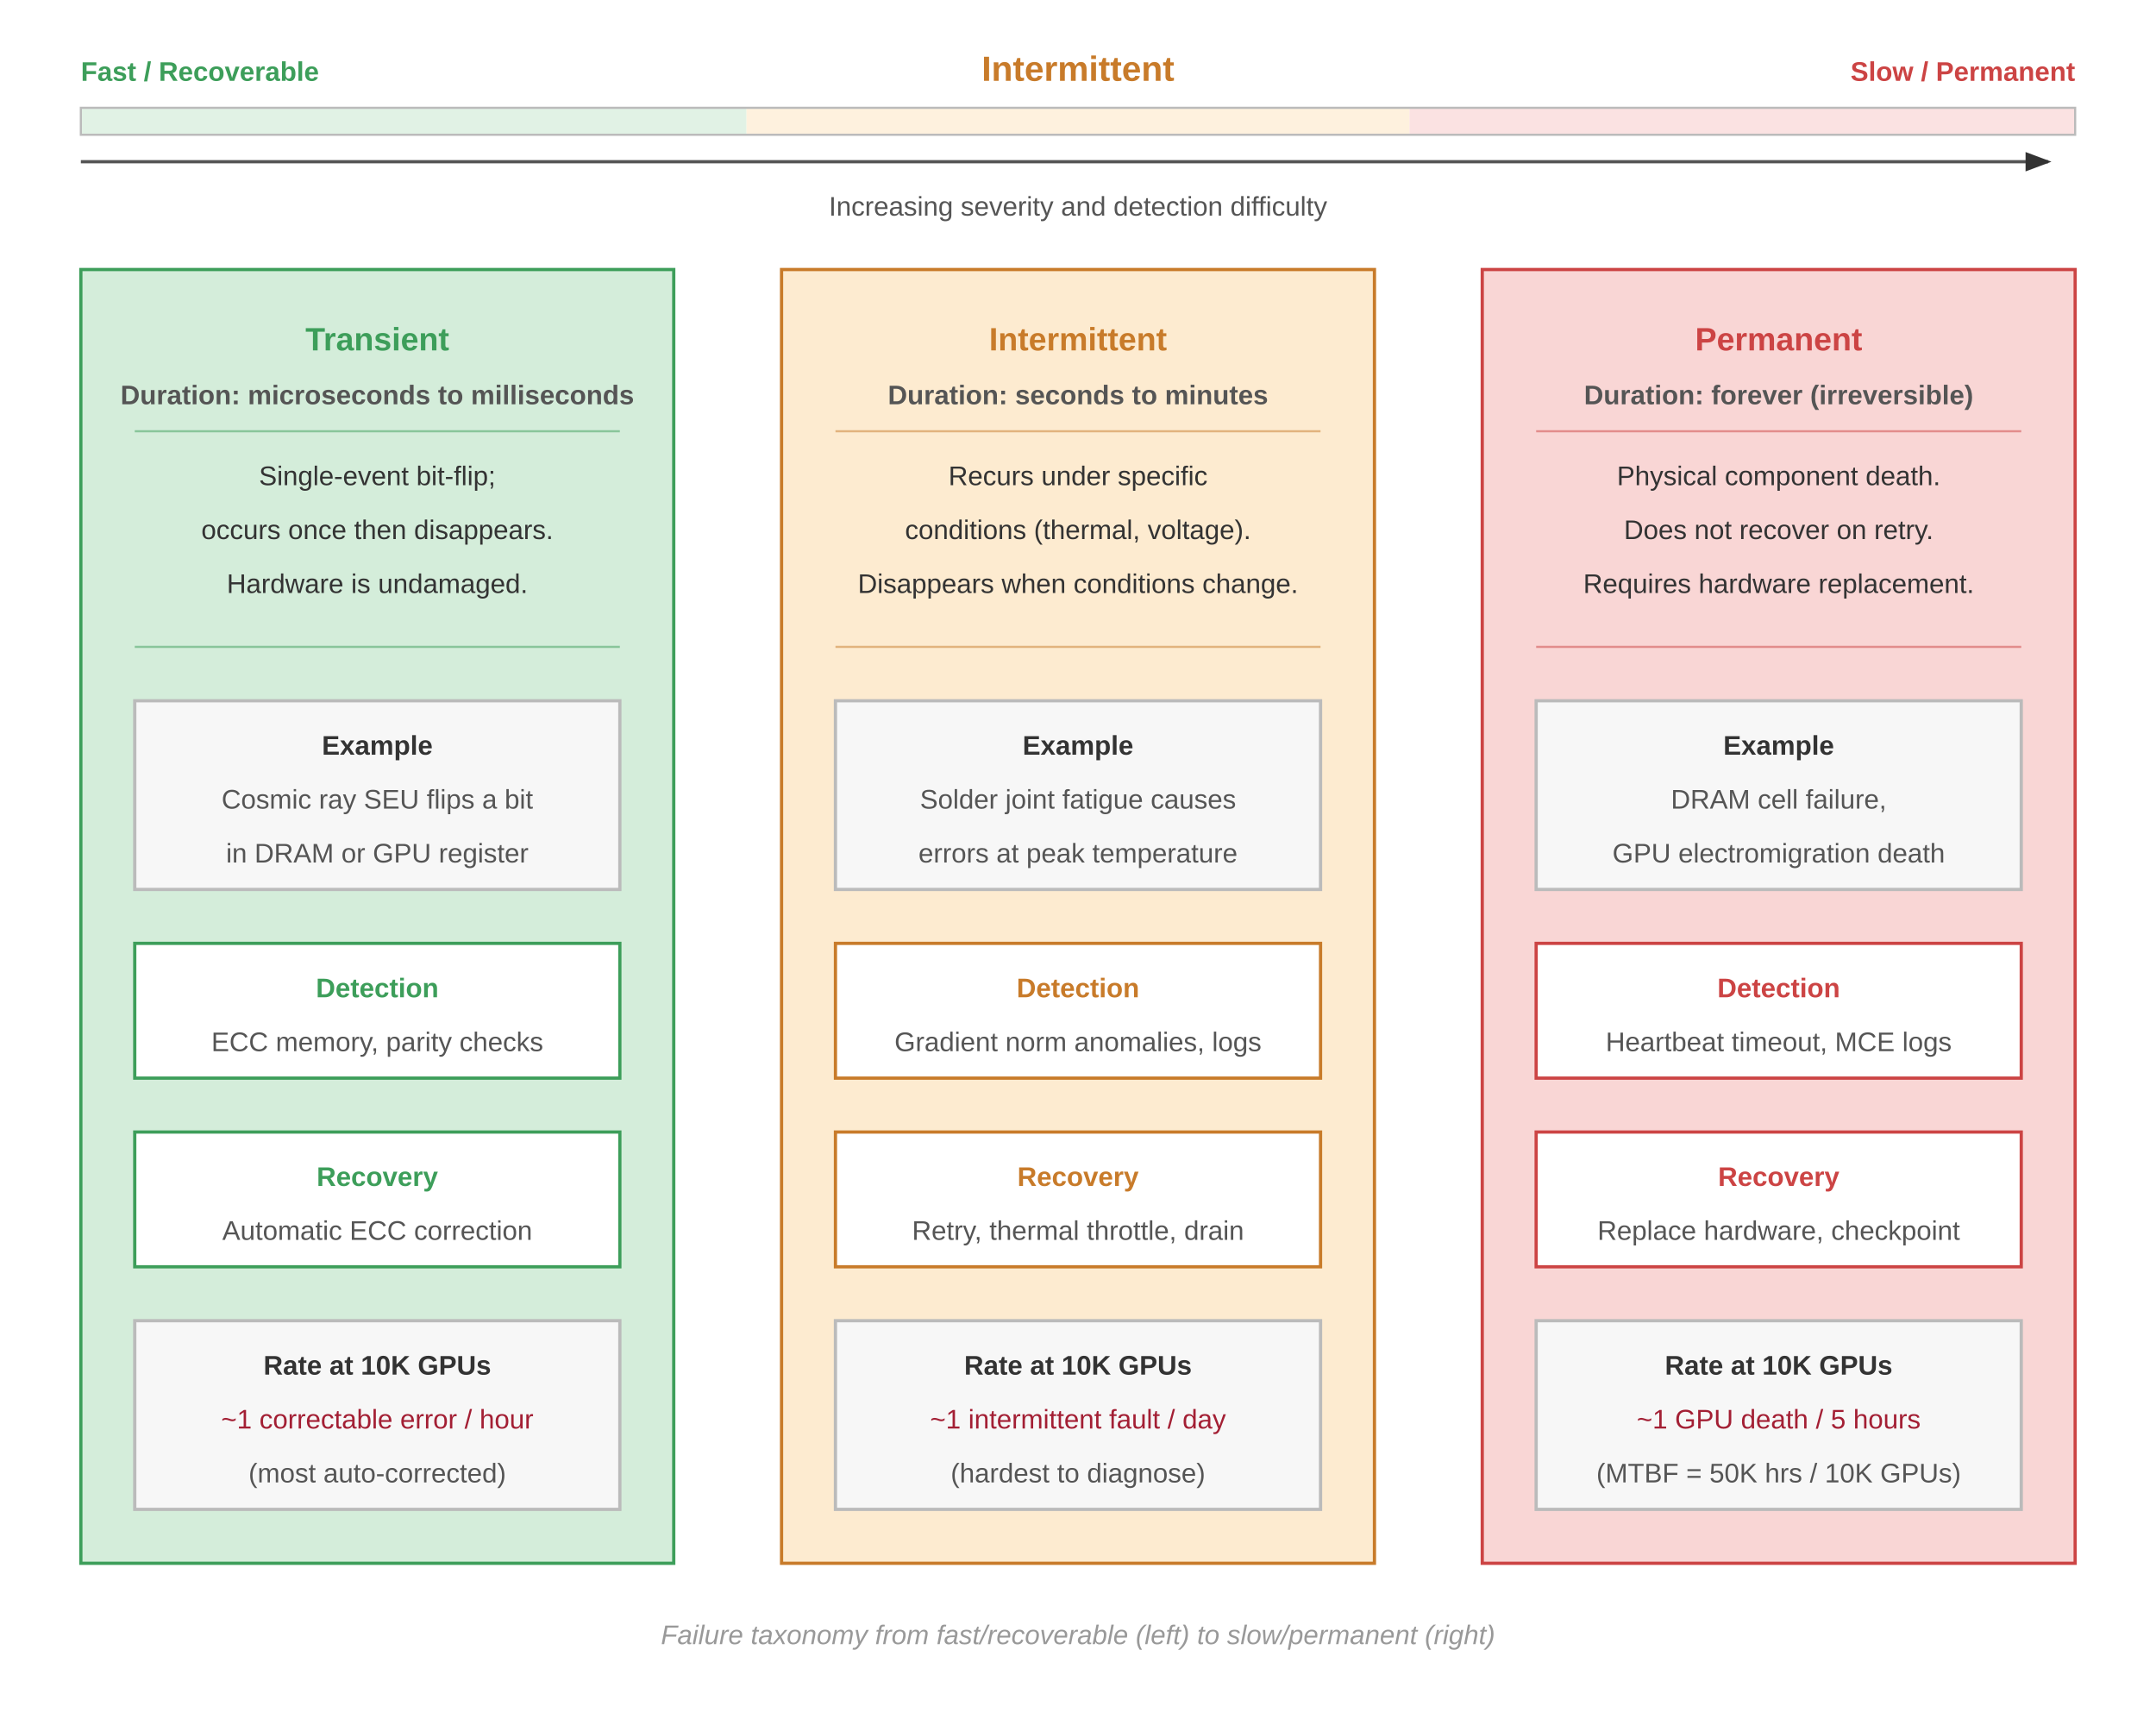
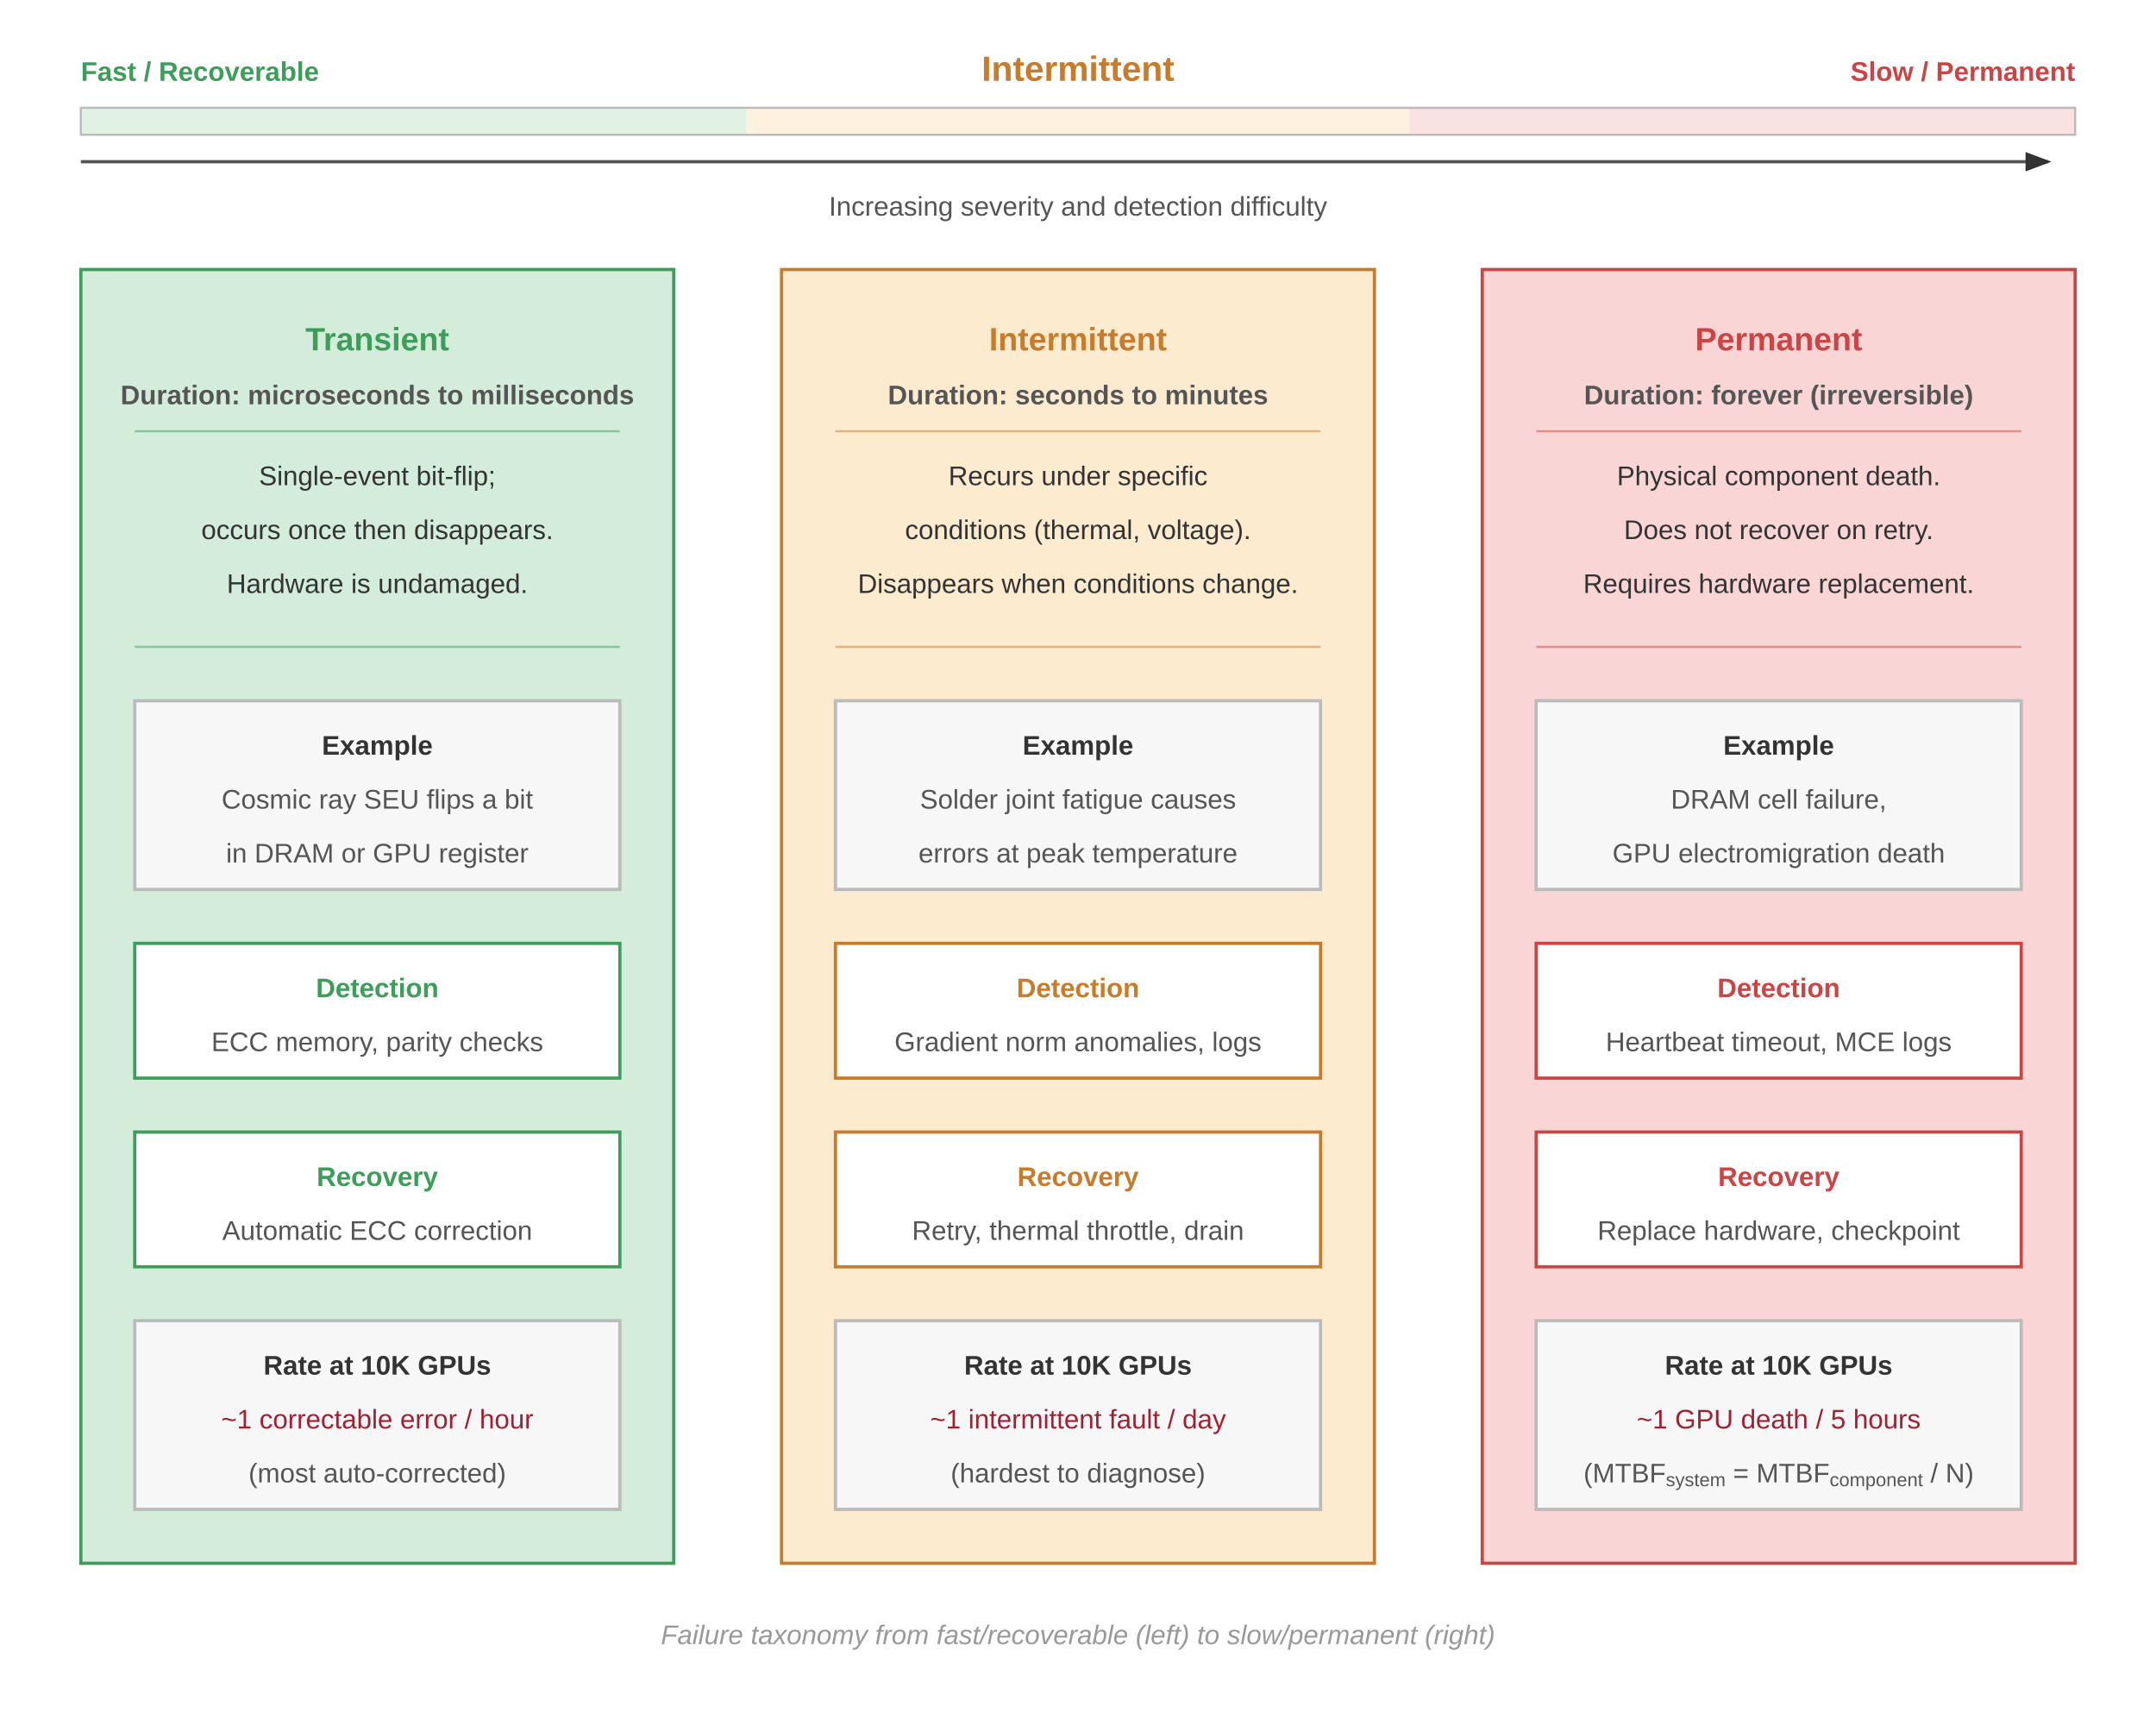
<svg xmlns="http://www.w3.org/2000/svg" font-family="Arial, Helvetica, sans-serif" viewBox="0 0 800 640">
  <defs>
    <marker id="arrow" markerWidth="8" markerHeight="6" refX="7" refY="3" orient="auto">
      <path d="M0,0 L8,3 L0,6 Z" fill="#333" />
    </marker>
    <marker id="arrow-white" markerWidth="8" markerHeight="6" refX="7" refY="3" orient="auto">
      <path d="M0,0 L8,3 L0,6 Z" fill="#fff" />
    </marker>
  </defs>
  <rect width="800" height="640" fill="#fff" />
  <rect x="30" y="40" width="247" height="10" fill="#d4edda" opacity="0.7" />
  <rect x="277" y="40" width="246" height="10" fill="#fdebd0" opacity="0.7" />
  <rect x="523" y="40" width="247" height="10" fill="#f9d6d5" opacity="0.7" />
  <rect x="30" y="40" width="740" height="10" fill="none" stroke="#bbb" stroke-width="0.8" />
  <text x="30" y="30" font-size="10" fill="#3d9e5a" font-weight="700">Fast / Recoverable</text>
  <text x="770" y="30" text-anchor="end" font-size="10" fill="#c44" font-weight="700">Slow / Permanent</text>
  <text x="400" y="30" text-anchor="middle" font-size="13" fill="#c87b2a" font-weight="700">Intermittent</text>
  <line x1="30" y1="60" x2="760" y2="60" stroke="#555" stroke-width="1.2" marker-end="url(#arrow)" />
  <text x="400" y="80" text-anchor="middle" font-size="10" fill="#555">Increasing severity and detection difficulty</text>
  <rect x="30" y="100" width="220" height="480" fill="#d4edda" stroke="#3d9e5a" stroke-width="1.2" />
  <text x="140" y="130" text-anchor="middle" font-size="12" font-weight="700" fill="#3d9e5a">Transient</text>
  <text x="140" y="150" text-anchor="middle" font-size="10" fill="#555" font-weight="700">Duration: microseconds to milliseconds</text>
  <line x1="50" y1="160" x2="230" y2="160" stroke="#3d9e5a" stroke-width="0.8" opacity="0.5" />
  <text x="140" y="180" text-anchor="middle" font-size="10" fill="#333">Single-event bit-flip;</text>
  <text x="140" y="200" text-anchor="middle" font-size="10" fill="#333">occurs once then disappears.</text>
  <text x="140" y="220" text-anchor="middle" font-size="10" fill="#333">Hardware is undamaged.</text>
  <line x1="50" y1="240" x2="230" y2="240" stroke="#3d9e5a" stroke-width="0.8" opacity="0.5" />
  <rect x="50" y="260" width="180" height="70" fill="#f7f7f7" stroke="#bbb" stroke-width="1.2" />
  <text x="140" y="280" text-anchor="middle" font-size="10" font-weight="700" fill="#333">Example</text>
  <text x="140" y="300" text-anchor="middle" font-size="10" fill="#555">Cosmic ray SEU flips a bit</text>
  <text x="140" y="320" text-anchor="middle" font-size="10" fill="#555">in DRAM or GPU register</text>
  <rect x="50" y="350" width="180" height="50" fill="#fff" stroke="#3d9e5a" stroke-width="1.2" />
  <text x="140" y="370" text-anchor="middle" font-size="10" font-weight="700" fill="#3d9e5a">Detection</text>
  <text x="140" y="390" text-anchor="middle" font-size="10" fill="#555">ECC memory, parity checks</text>
  <rect x="50" y="420" width="180" height="50" fill="#fff" stroke="#3d9e5a" stroke-width="1.2" />
  <text x="140" y="440" text-anchor="middle" font-size="10" font-weight="700" fill="#3d9e5a">Recovery</text>
  <text x="140" y="460" text-anchor="middle" font-size="10" fill="#555">Automatic ECC correction</text>
  <rect x="50" y="490" width="180" height="70" fill="#f7f7f7" stroke="#bbb" stroke-width="1.2" />
  <text x="140" y="510" text-anchor="middle" font-size="10" font-weight="700" fill="#333">Rate at 10K GPUs</text>
  <text x="140" y="530" text-anchor="middle" font-size="10" fill="#a31f34">~1 correctable error / hour</text>
  <text x="140" y="550" text-anchor="middle" font-size="10" fill="#555">(most auto-corrected)</text>
  <rect x="290" y="100" width="220" height="480" fill="#fdebd0" stroke="#c87b2a" stroke-width="1.2" />
  <text x="400" y="130" text-anchor="middle" font-size="12" font-weight="700" fill="#c87b2a">Intermittent</text>
  <text x="400" y="150" text-anchor="middle" font-size="10" fill="#555" font-weight="700">Duration: seconds to minutes</text>
  <line x1="310" y1="160" x2="490" y2="160" stroke="#c87b2a" stroke-width="0.8" opacity="0.5" />
  <text x="400" y="180" text-anchor="middle" font-size="10" fill="#333">Recurs under specific</text>
  <text x="400" y="200" text-anchor="middle" font-size="10" fill="#333">conditions (thermal, voltage).</text>
  <text x="400" y="220" text-anchor="middle" font-size="10" fill="#333">Disappears when conditions change.</text>
  <line x1="310" y1="240" x2="490" y2="240" stroke="#c87b2a" stroke-width="0.8" opacity="0.5" />
  <rect x="310" y="260" width="180" height="70" fill="#f7f7f7" stroke="#bbb" stroke-width="1.2" />
  <text x="400" y="280" text-anchor="middle" font-size="10" font-weight="700" fill="#333">Example</text>
  <text x="400" y="300" text-anchor="middle" font-size="10" fill="#555">Solder joint fatigue causes</text>
  <text x="400" y="320" text-anchor="middle" font-size="10" fill="#555">errors at peak temperature</text>
  <rect x="310" y="350" width="180" height="50" fill="#fff" stroke="#c87b2a" stroke-width="1.2" />
  <text x="400" y="370" text-anchor="middle" font-size="10" font-weight="700" fill="#c87b2a">Detection</text>
  <text x="400" y="390" text-anchor="middle" font-size="10" fill="#555">Gradient norm anomalies, logs</text>
  <rect x="310" y="420" width="180" height="50" fill="#fff" stroke="#c87b2a" stroke-width="1.2" />
  <text x="400" y="440" text-anchor="middle" font-size="10" font-weight="700" fill="#c87b2a">Recovery</text>
  <text x="400" y="460" text-anchor="middle" font-size="10" fill="#555">Retry, thermal throttle, drain</text>
  <rect x="310" y="490" width="180" height="70" fill="#f7f7f7" stroke="#bbb" stroke-width="1.2" />
  <text x="400" y="510" text-anchor="middle" font-size="10" font-weight="700" fill="#333">Rate at 10K GPUs</text>
  <text x="400" y="530" text-anchor="middle" font-size="10" fill="#a31f34">~1 intermittent fault / day</text>
  <text x="400" y="550" text-anchor="middle" font-size="10" fill="#555">(hardest to diagnose)</text>
  <rect x="550" y="100" width="220" height="480" fill="#f9d6d5" stroke="#c44" stroke-width="1.2" />
  <text x="660" y="130" text-anchor="middle" font-size="12" font-weight="700" fill="#c44">Permanent</text>
  <text x="660" y="150" text-anchor="middle" font-size="10" fill="#555" font-weight="700">Duration: forever (irreversible)</text>
  <line x1="570" y1="160" x2="750" y2="160" stroke="#c44" stroke-width="0.8" opacity="0.5" />
  <text x="660" y="180" text-anchor="middle" font-size="10" fill="#333">Physical component death.</text>
  <text x="660" y="200" text-anchor="middle" font-size="10" fill="#333">Does not recover on retry.</text>
  <text x="660" y="220" text-anchor="middle" font-size="10" fill="#333">Requires hardware replacement.</text>
  <line x1="570" y1="240" x2="750" y2="240" stroke="#c44" stroke-width="0.8" opacity="0.5" />
  <rect x="570" y="260" width="180" height="70" fill="#f7f7f7" stroke="#bbb" stroke-width="1.2" />
  <text x="660" y="280" text-anchor="middle" font-size="10" font-weight="700" fill="#333">Example</text>
  <text x="660" y="300" text-anchor="middle" font-size="10" fill="#555">DRAM cell failure,</text>
  <text x="660" y="320" text-anchor="middle" font-size="10" fill="#555">GPU electromigration death</text>
  <rect x="570" y="350" width="180" height="50" fill="#fff" stroke="#c44" stroke-width="1.2" />
  <text x="660" y="370" text-anchor="middle" font-size="10" font-weight="700" fill="#c44">Detection</text>
  <text x="660" y="390" text-anchor="middle" font-size="10" fill="#555">Heartbeat timeout, MCE logs</text>
  <rect x="570" y="420" width="180" height="50" fill="#fff" stroke="#c44" stroke-width="1.2" />
  <text x="660" y="440" text-anchor="middle" font-size="10" font-weight="700" fill="#c44">Recovery</text>
  <text x="660" y="460" text-anchor="middle" font-size="10" fill="#555">Replace hardware, checkpoint</text>
  <rect x="570" y="490" width="180" height="70" fill="#f7f7f7" stroke="#bbb" stroke-width="1.2" />
  <text x="660" y="510" text-anchor="middle" font-size="10" font-weight="700" fill="#333">Rate at 10K GPUs</text>
  <text x="660" y="530" text-anchor="middle" font-size="10" fill="#a31f34">~1 GPU death / 5 hours</text>
-   <text x="660" y="550" text-anchor="middle" font-size="10" fill="#555">(MTBF = 50K hrs / 10K GPUs)</text>
+   <text x="660" y="550" text-anchor="middle" font-size="10" fill="#555">(MTBF<tspan baseline-shift="sub" font-size="7">system</tspan> = MTBF<tspan baseline-shift="sub" font-size="7">component</tspan> / N)</text>
  <text x="400" y="610" text-anchor="middle" font-size="10" fill="#999" font-style="italic">Failure taxonomy from fast/recoverable (left) to slow/permanent (right)</text>
</svg>
